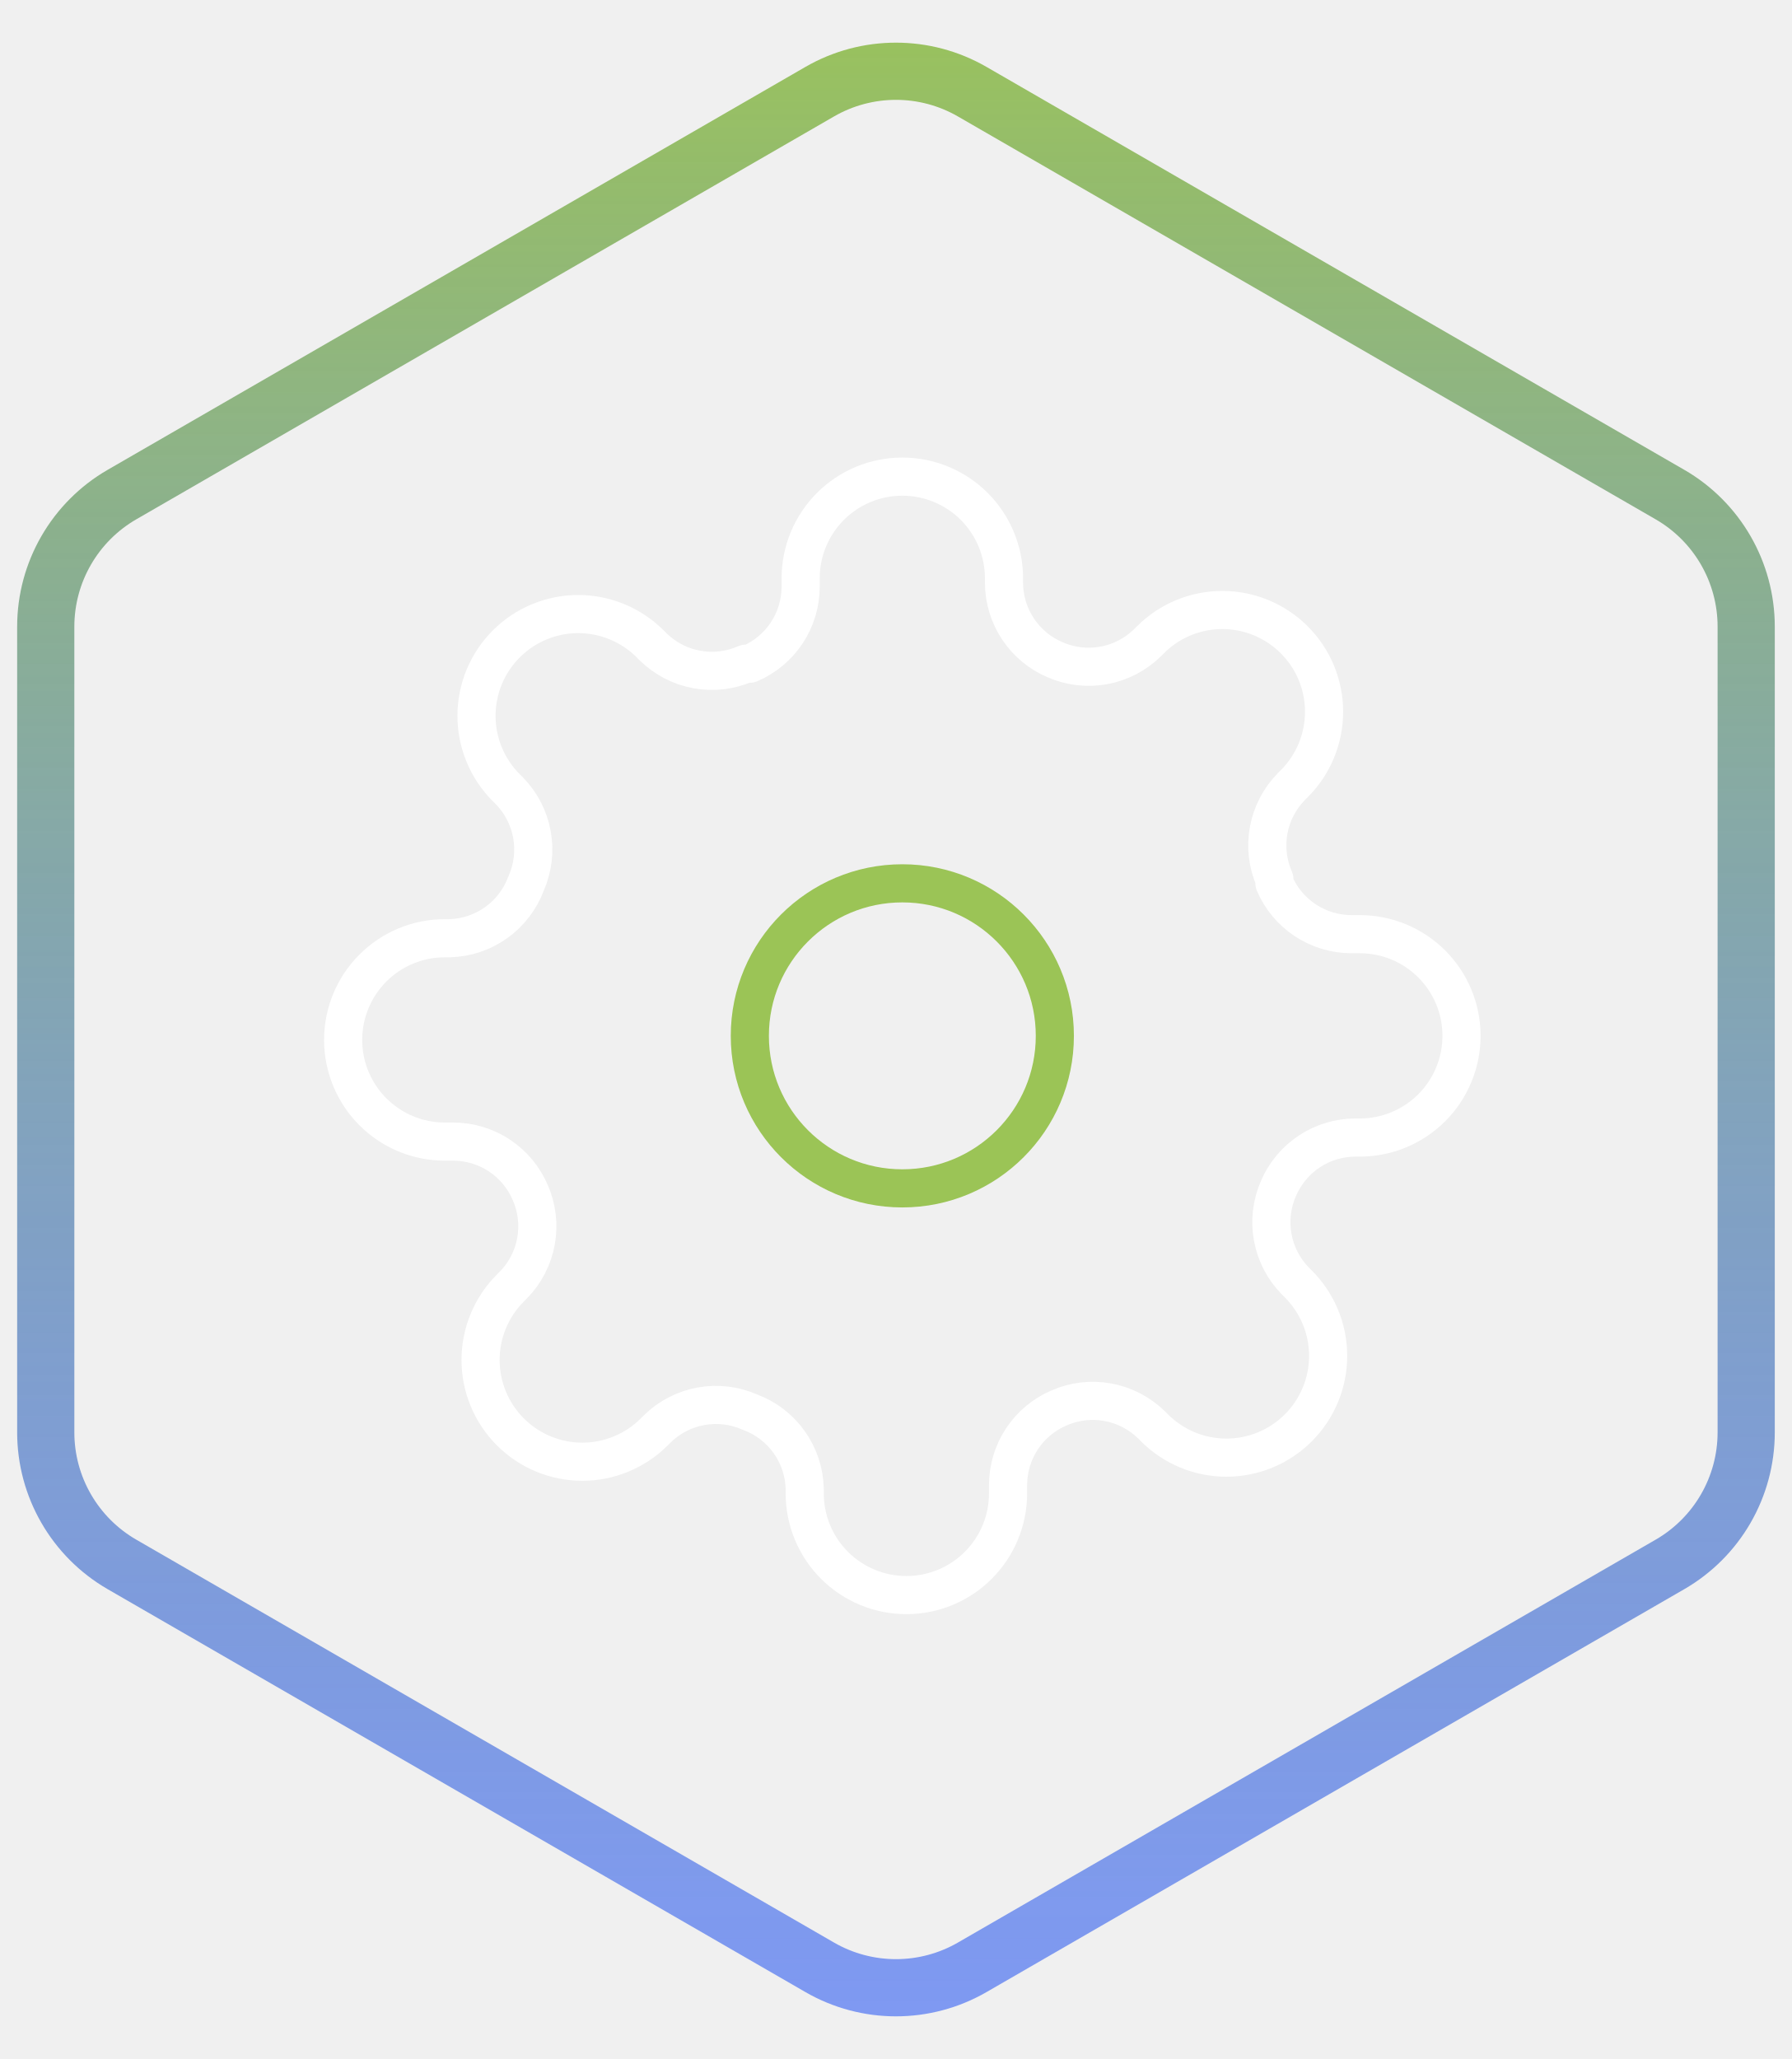
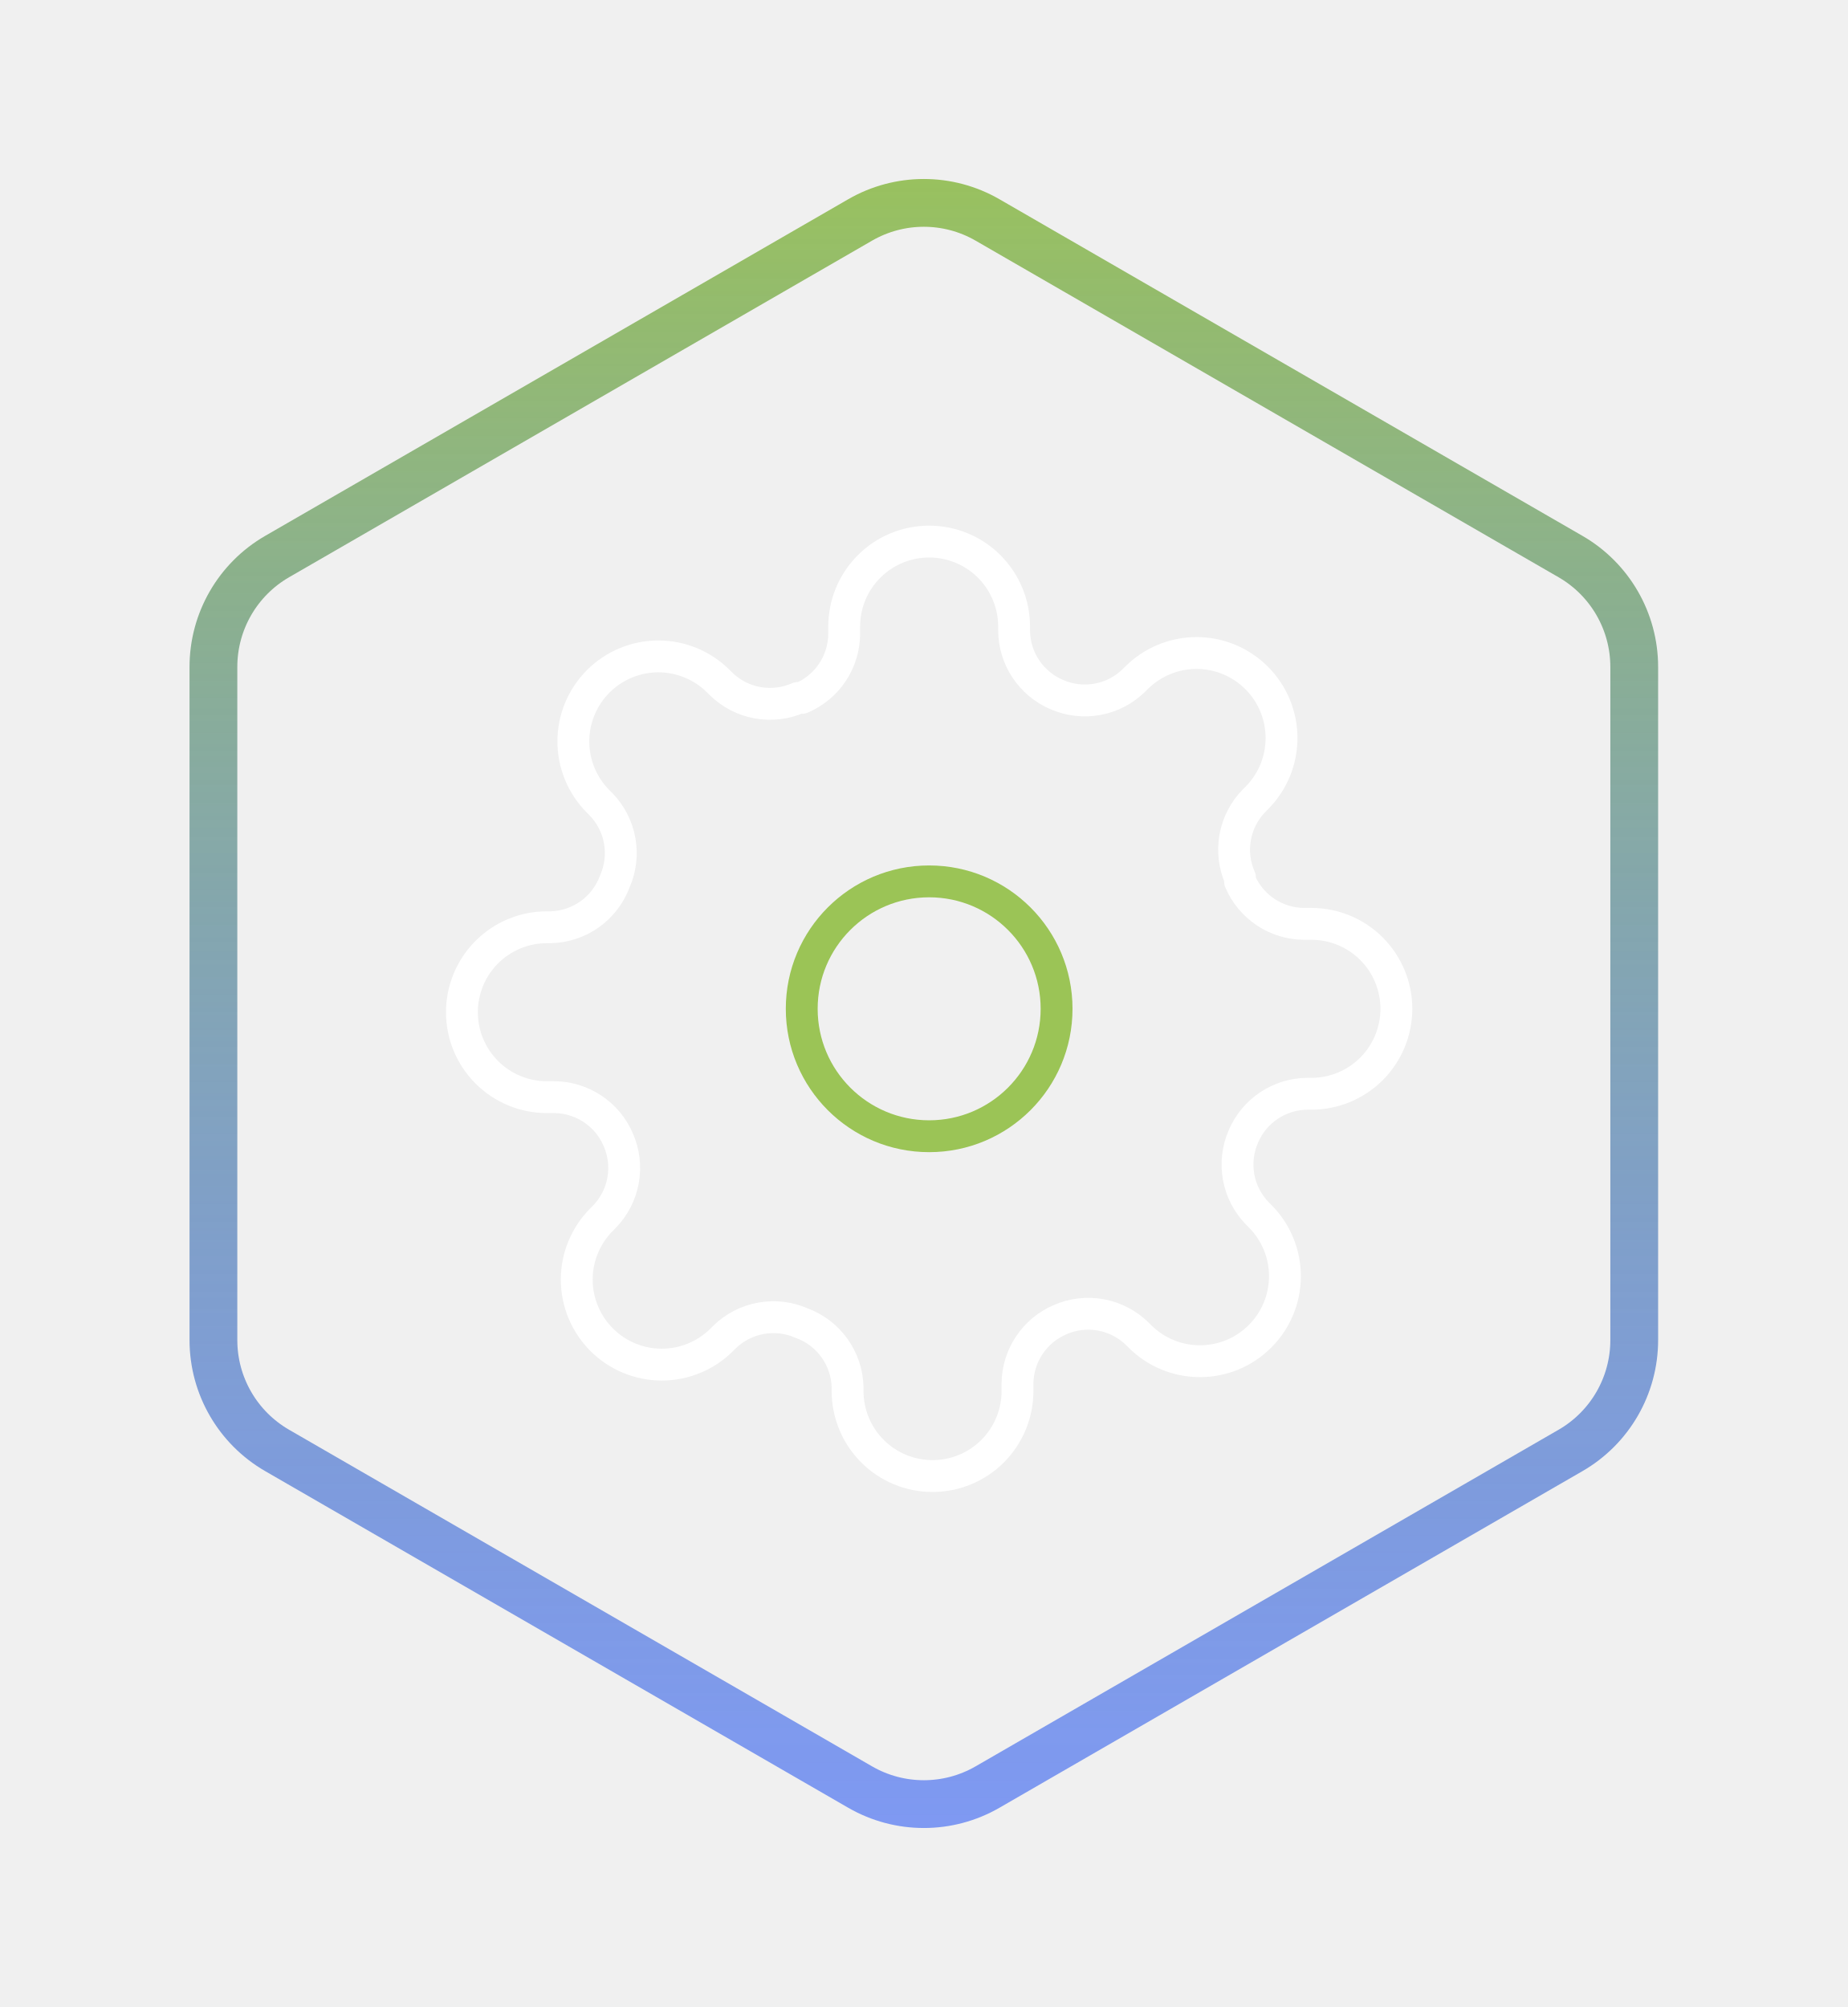
- <svg xmlns="http://www.w3.org/2000/svg" width="94" height="108" viewBox="0 0 94 108" fill="none">
-   <path fill-rule="evenodd" clip-rule="evenodd" d="M43 4.809C45.475 3.38 48.525 3.38 51 4.809L87.6 25.941C90.076 27.37 91.6 30.011 91.6 32.869V75.131C91.6 77.989 90.076 80.63 87.6 82.059L51 103.191C48.525 104.62 45.475 104.62 43 103.191L6.4 82.059C3.925 80.63 2.4 77.989 2.4 75.131V32.869C2.4 30.011 3.925 27.37 6.4 25.941L43 4.809Z" stroke="url(#paint0_linear)" stroke-width="3" />
-   <path d="M47.334 62.333C51.752 62.333 55.334 58.752 55.334 54.333C55.334 49.915 51.752 46.333 47.334 46.333C42.915 46.333 39.334 49.915 39.334 54.333C39.334 58.752 42.915 62.333 47.334 62.333Z" stroke="#9BC456" stroke-width="2" stroke-linecap="round" stroke-linejoin="round" />
-   <path d="M67.067 62.333C66.712 63.138 66.606 64.03 66.763 64.895C66.919 65.76 67.332 66.558 67.947 67.187L68.107 67.347C68.603 67.842 68.996 68.43 69.264 69.078C69.533 69.725 69.671 70.419 69.671 71.12C69.671 71.821 69.533 72.515 69.264 73.162C68.996 73.81 68.603 74.398 68.107 74.893C67.611 75.389 67.023 75.783 66.376 76.051C65.728 76.319 65.034 76.457 64.333 76.457C63.632 76.457 62.938 76.319 62.291 76.051C61.644 75.783 61.055 75.389 60.56 74.893L60.4 74.733C59.772 74.119 58.973 73.706 58.108 73.549C57.243 73.392 56.351 73.498 55.547 73.853C54.758 74.191 54.085 74.753 53.611 75.468C53.138 76.183 52.883 77.022 52.88 77.88V78.333C52.88 79.748 52.318 81.104 51.318 82.105C50.318 83.105 48.961 83.667 47.547 83.667C46.132 83.667 44.776 83.105 43.775 82.105C42.775 81.104 42.213 79.748 42.213 78.333V78.093C42.193 77.211 41.907 76.355 41.393 75.636C40.88 74.918 40.162 74.371 39.333 74.067C38.529 73.712 37.637 73.606 36.772 73.763C35.907 73.919 35.108 74.332 34.48 74.947L34.32 75.107C33.825 75.603 33.236 75.996 32.589 76.264C31.942 76.533 31.247 76.671 30.547 76.671C29.846 76.671 29.152 76.533 28.504 76.264C27.857 75.996 27.269 75.603 26.773 75.107C26.277 74.611 25.884 74.023 25.616 73.376C25.347 72.728 25.209 72.034 25.209 71.333C25.209 70.632 25.347 69.938 25.616 69.291C25.884 68.644 26.277 68.055 26.773 67.56L26.933 67.4C27.548 66.772 27.96 65.973 28.117 65.108C28.274 64.243 28.168 63.351 27.813 62.547C27.475 61.758 26.914 61.085 26.199 60.611C25.483 60.138 24.645 59.883 23.787 59.88H23.333C21.919 59.88 20.562 59.318 19.562 58.318C18.562 57.318 18 55.961 18 54.547C18 53.132 18.562 51.776 19.562 50.775C20.562 49.775 21.919 49.213 23.333 49.213H23.573C24.456 49.193 25.312 48.907 26.03 48.393C26.748 47.88 27.295 47.162 27.6 46.333C27.955 45.529 28.061 44.637 27.904 43.772C27.747 42.907 27.335 42.108 26.72 41.48L26.56 41.32C26.064 40.825 25.671 40.236 25.402 39.589C25.134 38.942 24.996 38.248 24.996 37.547C24.996 36.846 25.134 36.152 25.402 35.504C25.671 34.857 26.064 34.269 26.56 33.773C27.055 33.278 27.643 32.884 28.291 32.616C28.938 32.347 29.633 32.209 30.333 32.209C31.034 32.209 31.728 32.347 32.376 32.616C33.023 32.884 33.611 33.278 34.107 33.773L34.267 33.933C34.895 34.548 35.693 34.961 36.558 35.117C37.423 35.274 38.316 35.168 39.12 34.813H39.333C40.122 34.475 40.795 33.914 41.269 33.199C41.742 32.483 41.997 31.645 42 30.787V30.333C42 28.919 42.562 27.562 43.562 26.562C44.562 25.562 45.919 25 47.333 25C48.748 25 50.104 25.562 51.105 26.562C52.105 27.562 52.667 28.919 52.667 30.333V30.573C52.67 31.431 52.924 32.27 53.398 32.985C53.872 33.701 54.545 34.262 55.333 34.6C56.138 34.955 57.03 35.061 57.895 34.904C58.76 34.747 59.558 34.335 60.187 33.72L60.347 33.56C60.842 33.064 61.43 32.671 62.078 32.402C62.725 32.134 63.419 31.996 64.12 31.996C64.821 31.996 65.515 32.134 66.162 32.402C66.81 32.671 67.398 33.064 67.893 33.56C68.389 34.055 68.783 34.644 69.051 35.291C69.319 35.938 69.457 36.633 69.457 37.333C69.457 38.034 69.319 38.728 69.051 39.376C68.783 40.023 68.389 40.611 67.893 41.107L67.733 41.267C67.119 41.895 66.706 42.693 66.549 43.558C66.392 44.423 66.498 45.316 66.853 46.12V46.333C67.191 47.122 67.753 47.795 68.468 48.269C69.183 48.742 70.022 48.997 70.88 49H71.333C72.748 49 74.104 49.562 75.105 50.562C76.105 51.562 76.667 52.919 76.667 54.333C76.667 55.748 76.105 57.104 75.105 58.105C74.104 59.105 72.748 59.667 71.333 59.667H71.093C70.235 59.67 69.397 59.924 68.681 60.398C67.966 60.872 67.405 61.545 67.067 62.333V62.333Z" stroke="white" stroke-width="2" stroke-linecap="round" stroke-linejoin="round" />
+ <svg xmlns="http://www.w3.org/2000/svg" width="116" height="126" viewBox="0 0 116 126" fill="none">
+   <path fill-rule="evenodd" clip-rule="evenodd" d="M54 13.809C56.475 12.38 59.525 12.38 62 13.809L98.6 34.941C101.075 36.37 102.6 39.011 102.6 41.869V84.131C102.6 86.989 101.075 89.63 98.6 91.059L62 112.191C59.525 113.62 56.475 113.62 54 112.191L17.399 91.059C14.924 89.63 13.399 86.989 13.399 84.131V41.869C13.399 39.011 14.924 36.37 17.399 34.941L54 13.809Z" stroke="url(#paint0_linear)" stroke-width="3" />
+   <path d="M58.334 71.333C62.752 71.333 66.334 67.751 66.334 63.333C66.334 58.915 62.752 55.333 58.334 55.333C53.915 55.333 50.334 58.915 50.334 63.333C50.334 67.751 53.915 71.333 58.334 71.333Z" stroke="#9BC456" stroke-width="2" stroke-linecap="round" stroke-linejoin="round" />
+   <path d="M78.067 71.333C77.712 72.138 77.606 73.03 77.763 73.895C77.919 74.76 78.332 75.558 78.947 76.187L79.107 76.347C79.603 76.842 79.996 77.43 80.264 78.078C80.533 78.725 80.671 79.419 80.671 80.12C80.671 80.821 80.533 81.515 80.264 82.162C79.996 82.81 79.603 83.398 79.107 83.893C78.611 84.389 78.023 84.783 77.376 85.051C76.728 85.319 76.034 85.457 75.333 85.457C74.632 85.457 73.938 85.319 73.291 85.051C72.644 84.783 72.055 84.389 71.56 83.893L71.4 83.733C70.772 83.119 69.973 82.706 69.108 82.549C68.243 82.392 67.351 82.498 66.547 82.853C65.758 83.191 65.085 83.753 64.612 84.468C64.138 85.183 63.883 86.022 63.88 86.88V87.333C63.88 88.748 63.318 90.104 62.318 91.105C61.318 92.105 59.961 92.667 58.547 92.667C57.132 92.667 55.776 92.105 54.775 91.105C53.775 90.104 53.213 88.748 53.213 87.333V87.093C53.193 86.211 52.907 85.355 52.393 84.636C51.88 83.918 51.162 83.371 50.333 83.067C49.529 82.712 48.637 82.606 47.772 82.763C46.907 82.919 46.108 83.332 45.48 83.947L45.32 84.107C44.825 84.603 44.236 84.996 43.589 85.264C42.942 85.533 42.248 85.671 41.547 85.671C40.846 85.671 40.152 85.533 39.504 85.264C38.857 84.996 38.269 84.603 37.773 84.107C37.278 83.611 36.884 83.023 36.616 82.376C36.347 81.728 36.209 81.034 36.209 80.333C36.209 79.632 36.347 78.938 36.616 78.291C36.884 77.644 37.278 77.055 37.773 76.56L37.933 76.4C38.548 75.772 38.961 74.973 39.117 74.108C39.274 73.243 39.168 72.351 38.813 71.547C38.475 70.758 37.914 70.085 37.199 69.612C36.483 69.138 35.645 68.883 34.787 68.88H34.333C32.919 68.88 31.562 68.318 30.562 67.318C29.562 66.318 29 64.961 29 63.547C29 62.132 29.562 60.776 30.562 59.775C31.562 58.775 32.919 58.213 34.333 58.213H34.573C35.456 58.193 36.312 57.907 37.03 57.393C37.748 56.88 38.295 56.162 38.6 55.333C38.955 54.529 39.061 53.637 38.904 52.772C38.747 51.907 38.335 51.108 37.72 50.48L37.56 50.32C37.064 49.825 36.671 49.236 36.402 48.589C36.134 47.942 35.996 47.248 35.996 46.547C35.996 45.846 36.134 45.152 36.402 44.504C36.671 43.857 37.064 43.269 37.56 42.773C38.055 42.278 38.644 41.884 39.291 41.616C39.938 41.347 40.633 41.209 41.333 41.209C42.034 41.209 42.728 41.347 43.376 41.616C44.023 41.884 44.611 42.278 45.107 42.773L45.267 42.933C45.895 43.548 46.693 43.961 47.558 44.117C48.423 44.274 49.316 44.168 50.12 43.813H50.333C51.122 43.475 51.795 42.914 52.269 42.199C52.742 41.483 52.997 40.645 53 39.787V39.333C53 37.919 53.562 36.562 54.562 35.562C55.562 34.562 56.919 34 58.333 34C59.748 34 61.104 34.562 62.105 35.562C63.105 36.562 63.667 37.919 63.667 39.333V39.573C63.67 40.431 63.924 41.27 64.398 41.985C64.872 42.701 65.545 43.262 66.333 43.6C67.138 43.955 68.03 44.061 68.895 43.904C69.76 43.747 70.558 43.335 71.187 42.72L71.347 42.56C71.842 42.064 72.43 41.671 73.078 41.402C73.725 41.134 74.419 40.996 75.12 40.996C75.821 40.996 76.515 41.134 77.162 41.402C77.81 41.671 78.398 42.064 78.893 42.56C79.389 43.055 79.783 43.644 80.051 44.291C80.319 44.938 80.457 45.633 80.457 46.333C80.457 47.034 80.319 47.728 80.051 48.376C79.783 49.023 79.389 49.611 78.893 50.107L78.733 50.267C78.119 50.895 77.706 51.693 77.549 52.558C77.392 53.423 77.498 54.316 77.853 55.12V55.333C78.191 56.122 78.753 56.795 79.468 57.269C80.183 57.742 81.022 57.997 81.88 58H82.333C83.748 58 85.104 58.562 86.105 59.562C87.105 60.562 87.667 61.919 87.667 63.333C87.667 64.748 87.105 66.104 86.105 67.105C85.104 68.105 83.748 68.667 82.333 68.667H82.093C81.235 68.67 80.397 68.924 79.681 69.398C78.966 69.872 78.405 70.545 78.067 71.333V71.333Z" stroke="white" stroke-width="2" stroke-linecap="round" stroke-linejoin="round" />
  <defs>
-     <linearGradient id="paint0_linear" x1="47" y1="-1.906" x2="47" y2="109.906" gradientUnits="userSpaceOnUse">
+     <linearGradient id="paint0_linear" x1="58" y1="7.094" x2="58" y2="118.906" gradientUnits="userSpaceOnUse">
      <stop stop-color="#9BC456" />
      <stop offset="1" stop-color="#345FFA" stop-opacity="0.6" />
    </linearGradient>
  </defs>
</svg>
